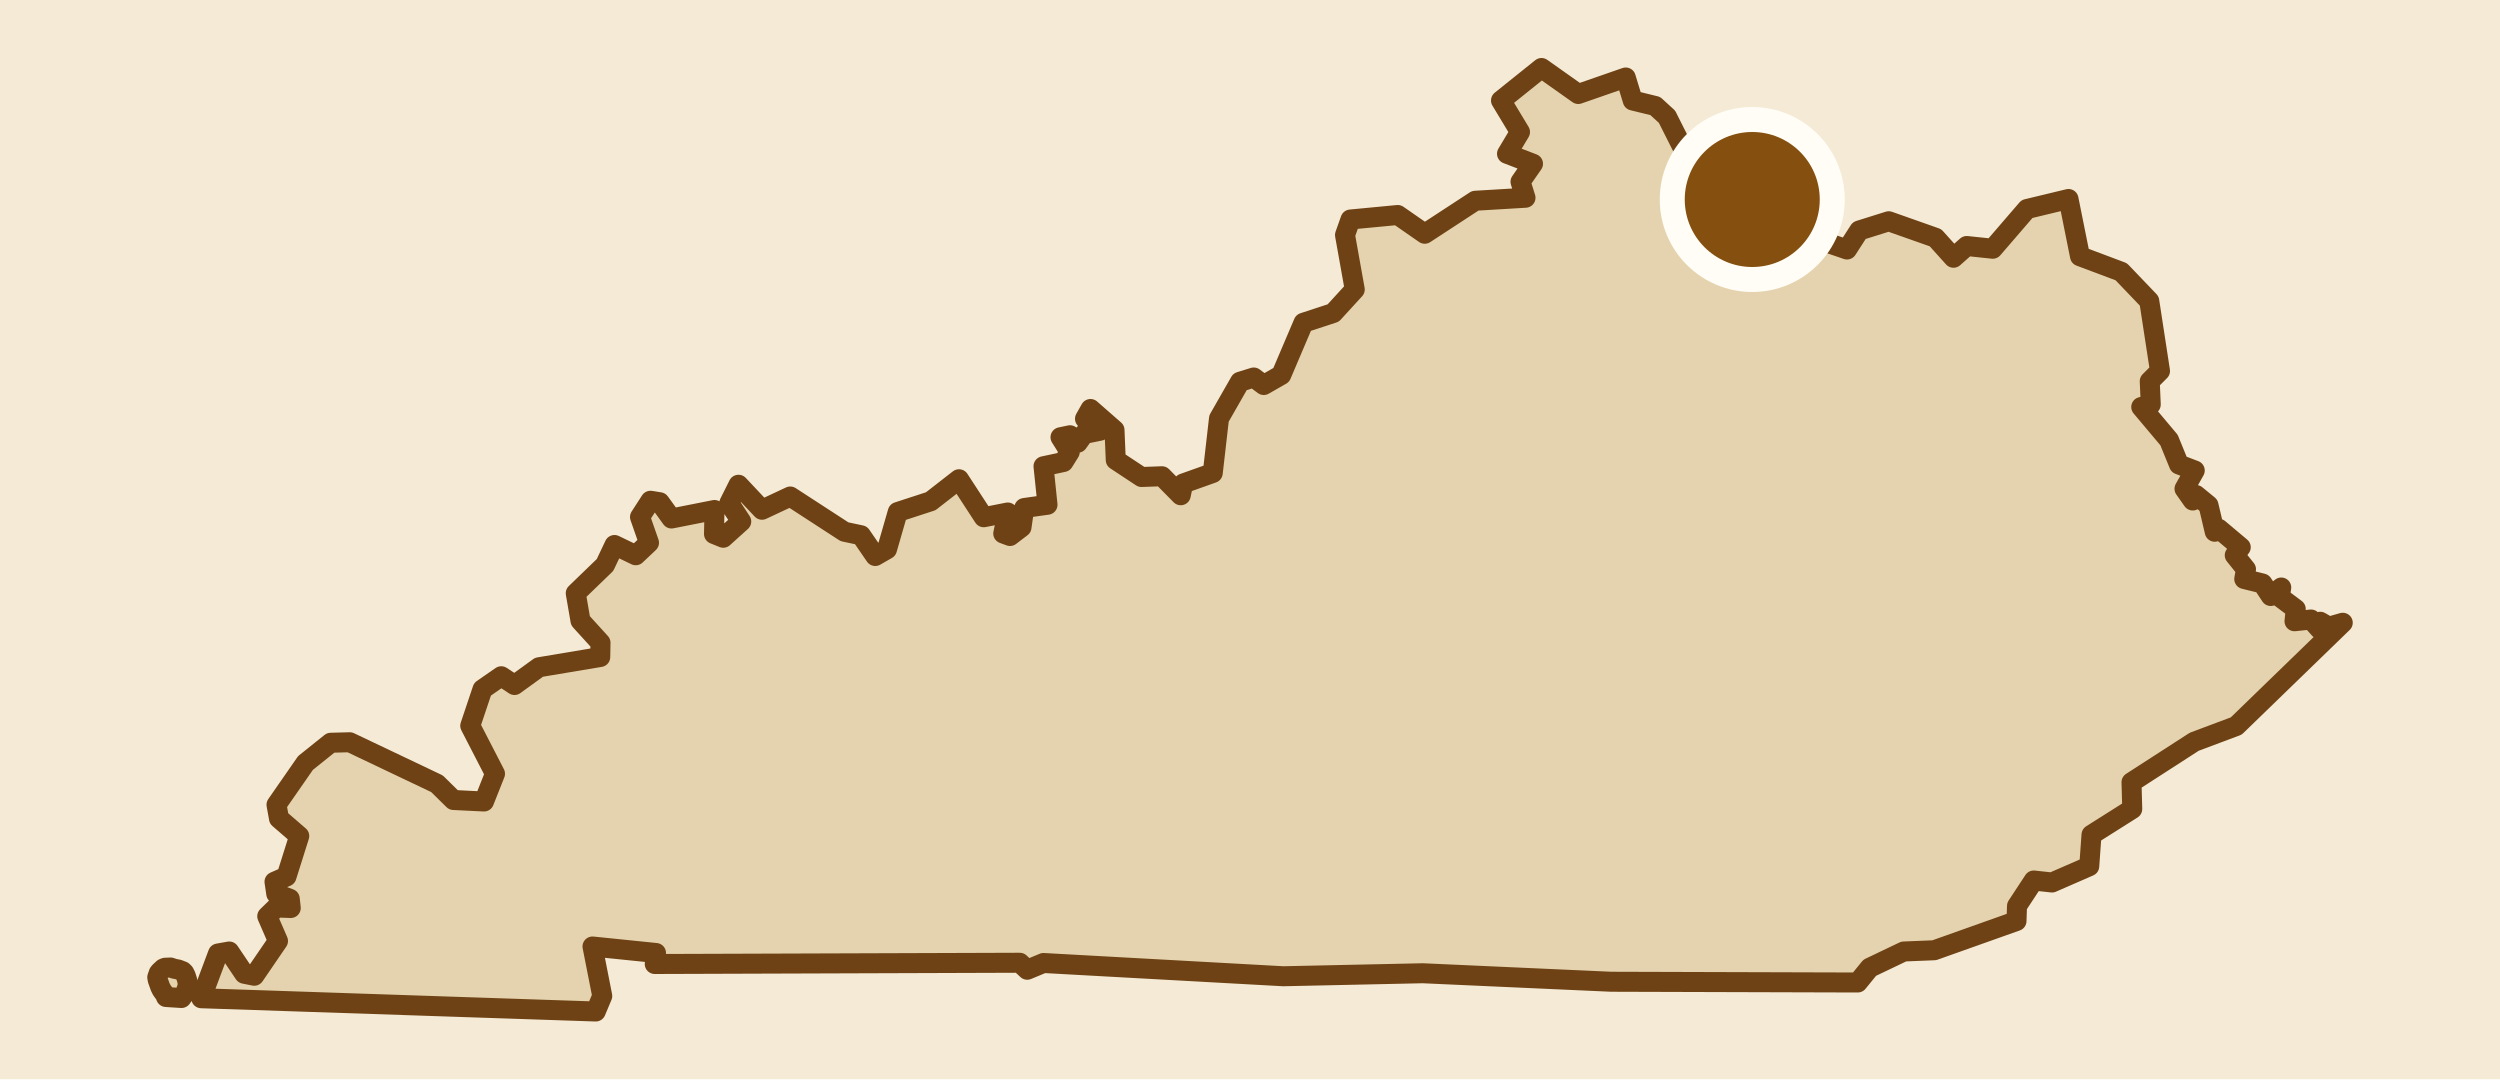
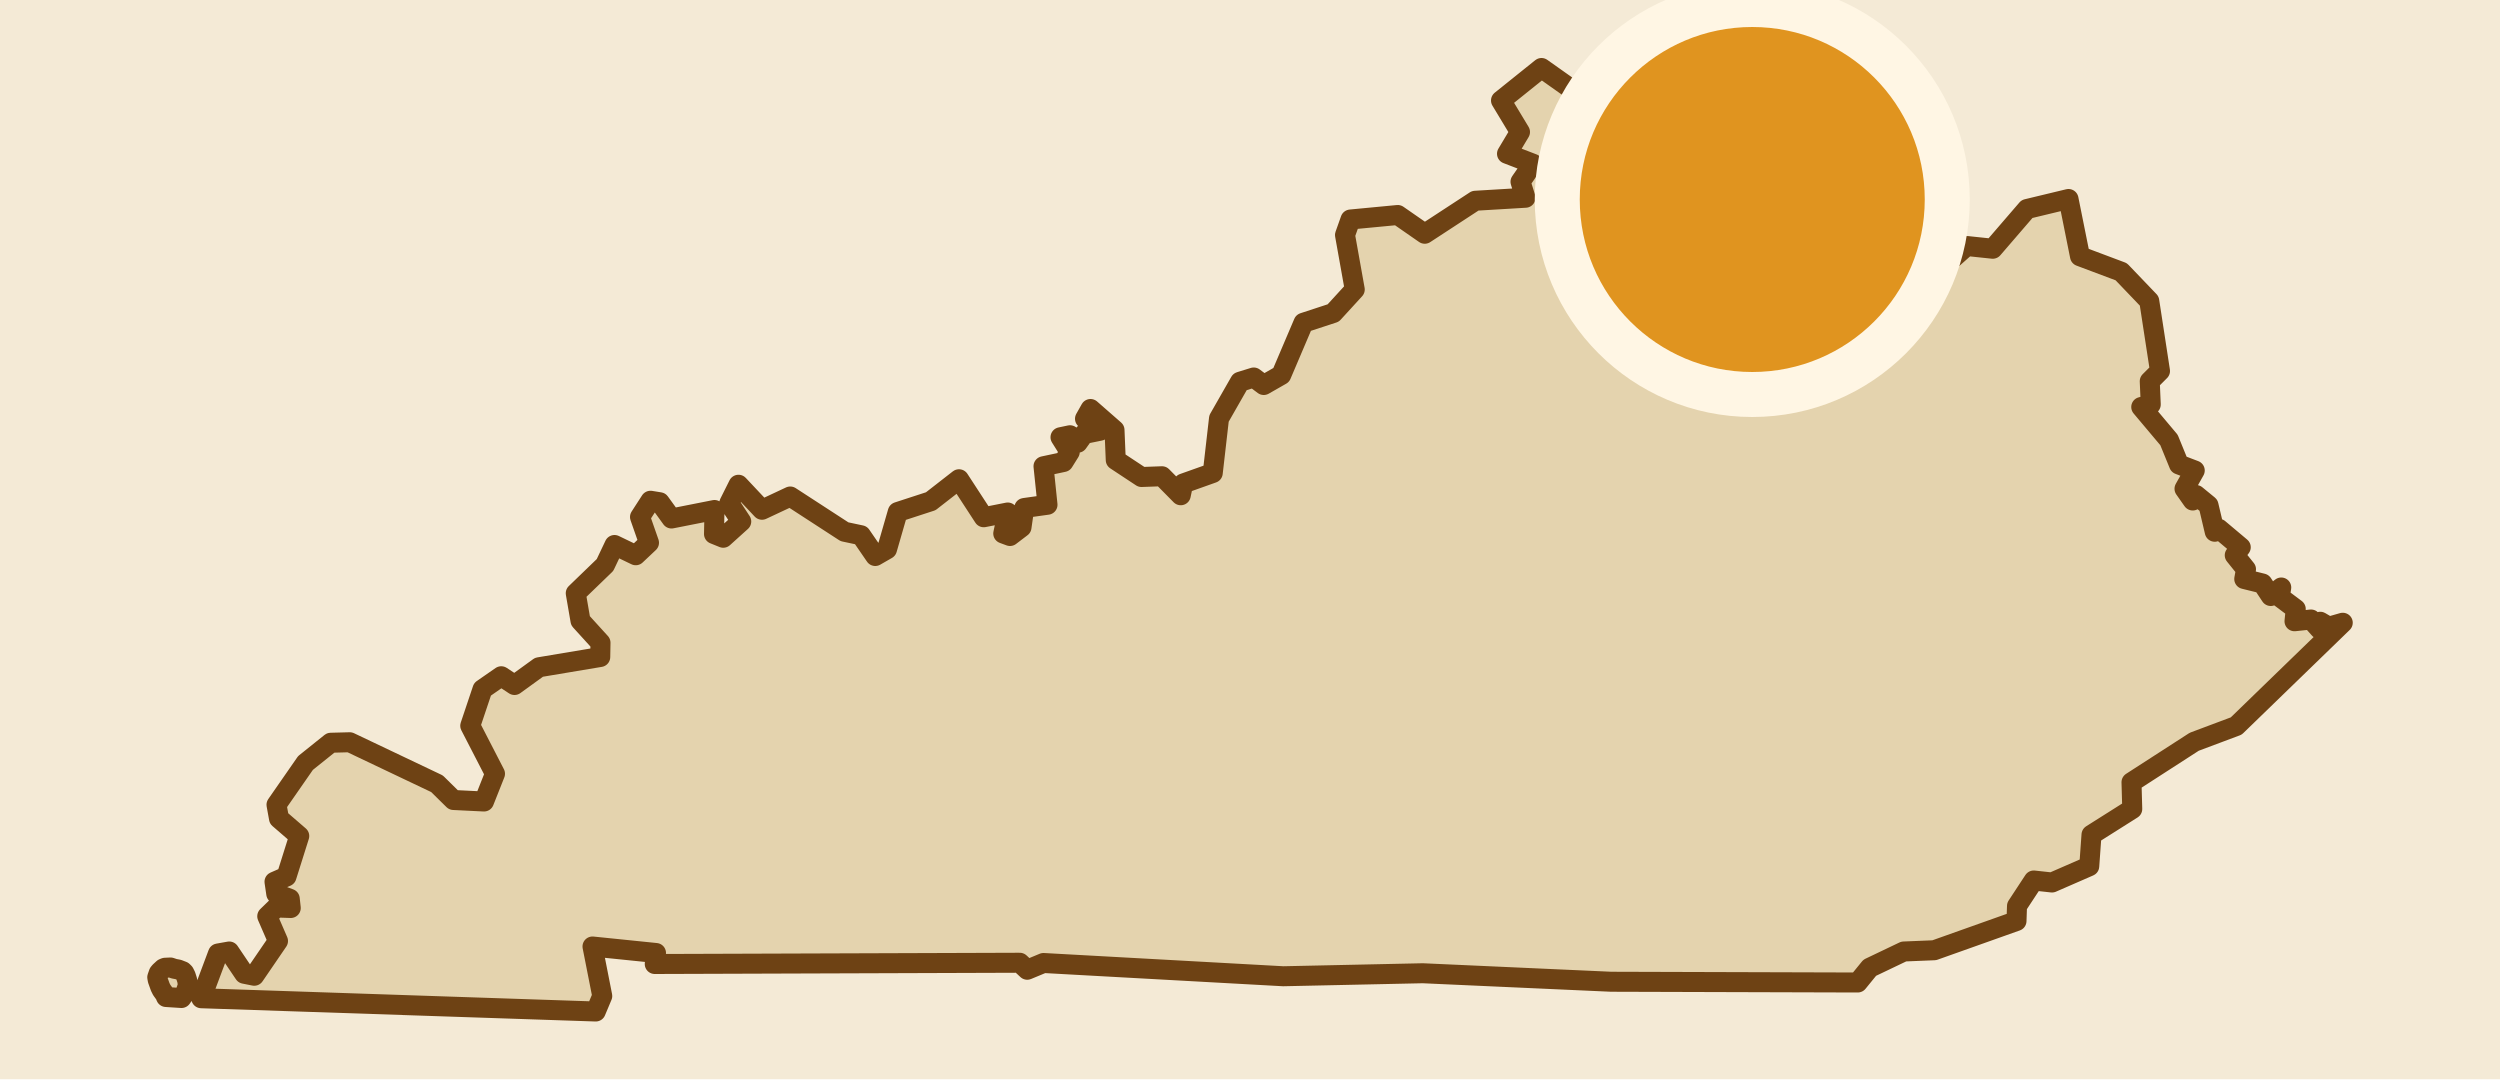
<svg xmlns="http://www.w3.org/2000/svg" viewBox="0 0 1000 431.7">
  <rect width="1000" height="431.7" fill="#f4ead6" />
  <path fill="#e4d3ae" stroke="#6e4214" stroke-width="8" stroke-linejoin="round" fill-rule="evenodd" d="M80.5 399.3L87.2 381.4L91.7 380.6L97.7 389.5L101.7 390.3L111.2 376.4L106.9 366.5L110.5 363.0L116.3 363.2L115.9 359.5L110.5 357.5L109.8 352.7L114.6 350.6L119.7 334.4L111.6 327.4L110.6 321.9L122.2 305.2L132.3 297.1L139.9 296.9L174.8 313.5L181.4 320.0L193.6 320.6L198.0 309.5L188.1 290.3L193.0 275.7L200.5 270.5L205.8 274.0L215.6 266.9L240.1 262.8L240.2 257.1L232.2 248.3L230.3 237.3L242.0 226.0L245.8 218.0L254.3 222.1L259.6 217.1L256.0 206.8L260.2 200.3L263.9 200.9L268.6 207.4L285.8 204.0L285.6 213.6L289.3 215.1L296.5 208.6L291.7 201.3L295.4 193.9L304.8 203.9L316.1 198.6L337.8 212.7L344.4 214.1L350.1 222.4L354.8 219.7L359.1 204.8L372.3 200.5L383.6 191.7L393.5 206.9L403.1 205.0L401.3 213.4L404.0 214.4L408.6 210.9L409.7 203.2L419.0 201.9L417.4 186.5L425.4 184.8L427.9 180.8L424.2 174.9L428.0 174.1L431.1 177.1L433.6 173.6L440.0 172.3L434.0 167.5L436.2 163.6L445.8 172.0L446.3 184.0L456.6 190.8L464.8 190.5L472.3 198.1L473.3 193.4L485.1 189.2L487.6 167.4L496.0 152.7L501.5 151.0L505.5 154.0L512.5 150.0L521.4 129.1L533.3 125.2L541.9 115.8L538.0 94.0L540.2 87.8L559.1 86.0L569.9 93.5L590.1 80.3L610.2 79.1L608.2 72.7L613.2 65.5L602.8 61.5L608.0 52.8L600.4 40.2L616.6 27.2L631.3 37.6L650.3 31.0L653.1 40.2L662.1 42.4L666.8 46.7L674.9 62.8L677.5 75.4L693.5 80.1L705.7 77.5L715.8 80.9L720.0 87.2L725.6 89.7L727.7 96.0L738.8 99.8L743.7 92.2L755.5 88.5L774.2 95.1L781.4 103.1L786.7 98.4L797.1 99.5L810.8 83.6L827.4 79.6L832.0 102.5L848.5 108.7L859.7 120.4L864.0 148.4L859.9 152.5L860.3 161.8L856.5 162.8L867.6 176.0L871.6 185.8L877.9 188.2L873.8 195.5L877.1 200.2L878.4 198.0L883.4 202.1L885.9 212.7L887.5 211.5L896.3 218.9L893.9 222.1L898.4 227.7L897.7 231.6L905.0 233.4L908.3 238.4L912.5 235.0L911.9 238.8L918.3 243.6L917.8 248.5L924.4 247.8L927.8 251.6L928.1 248.7L931.5 250.7L937.1 249.1L894.5 290.4L877.7 296.7L852.6 312.9L852.9 323.6L836.6 333.9L835.7 346.5L820.8 353.0L813.5 352.2L806.8 362.4L806.6 368.4L773.7 380.1L761.5 380.6L747.9 387.1L743.1 393.0L644.5 392.7L569.1 389.3L513.3 390.5L417.4 385.2L410.9 387.9L407.9 385.1L261.9 385.6L262.4 381.2L237.0 378.6L240.9 398.4L238.3 404.6L80.5 399.3ZM62.9 390.9L63.5 389.2L64.0 388.6L65.3 387.4L66.0 387.1L68.2 387.0L69.7 387.5L71.3 387.8L73.1 388.5L73.7 389.1L74.3 390.3L74.9 392.2L75.1 393.7L75.0 394.6L74.2 396.9L72.6 399.2L66.4 398.8L66.0 397.8L64.7 396.0L64.1 394.8L63.1 392.0L62.9 390.9Z" />
-   <circle cx="700.9" cy="79.8" r="32" fill="#85500f" stroke="#fffdf6" stroke-width="10" />
+   <circle cx="700.9" cy="79.8" r="78" fill="#e0941f" stroke="#fff6e4" stroke-width="18" />
</svg>
